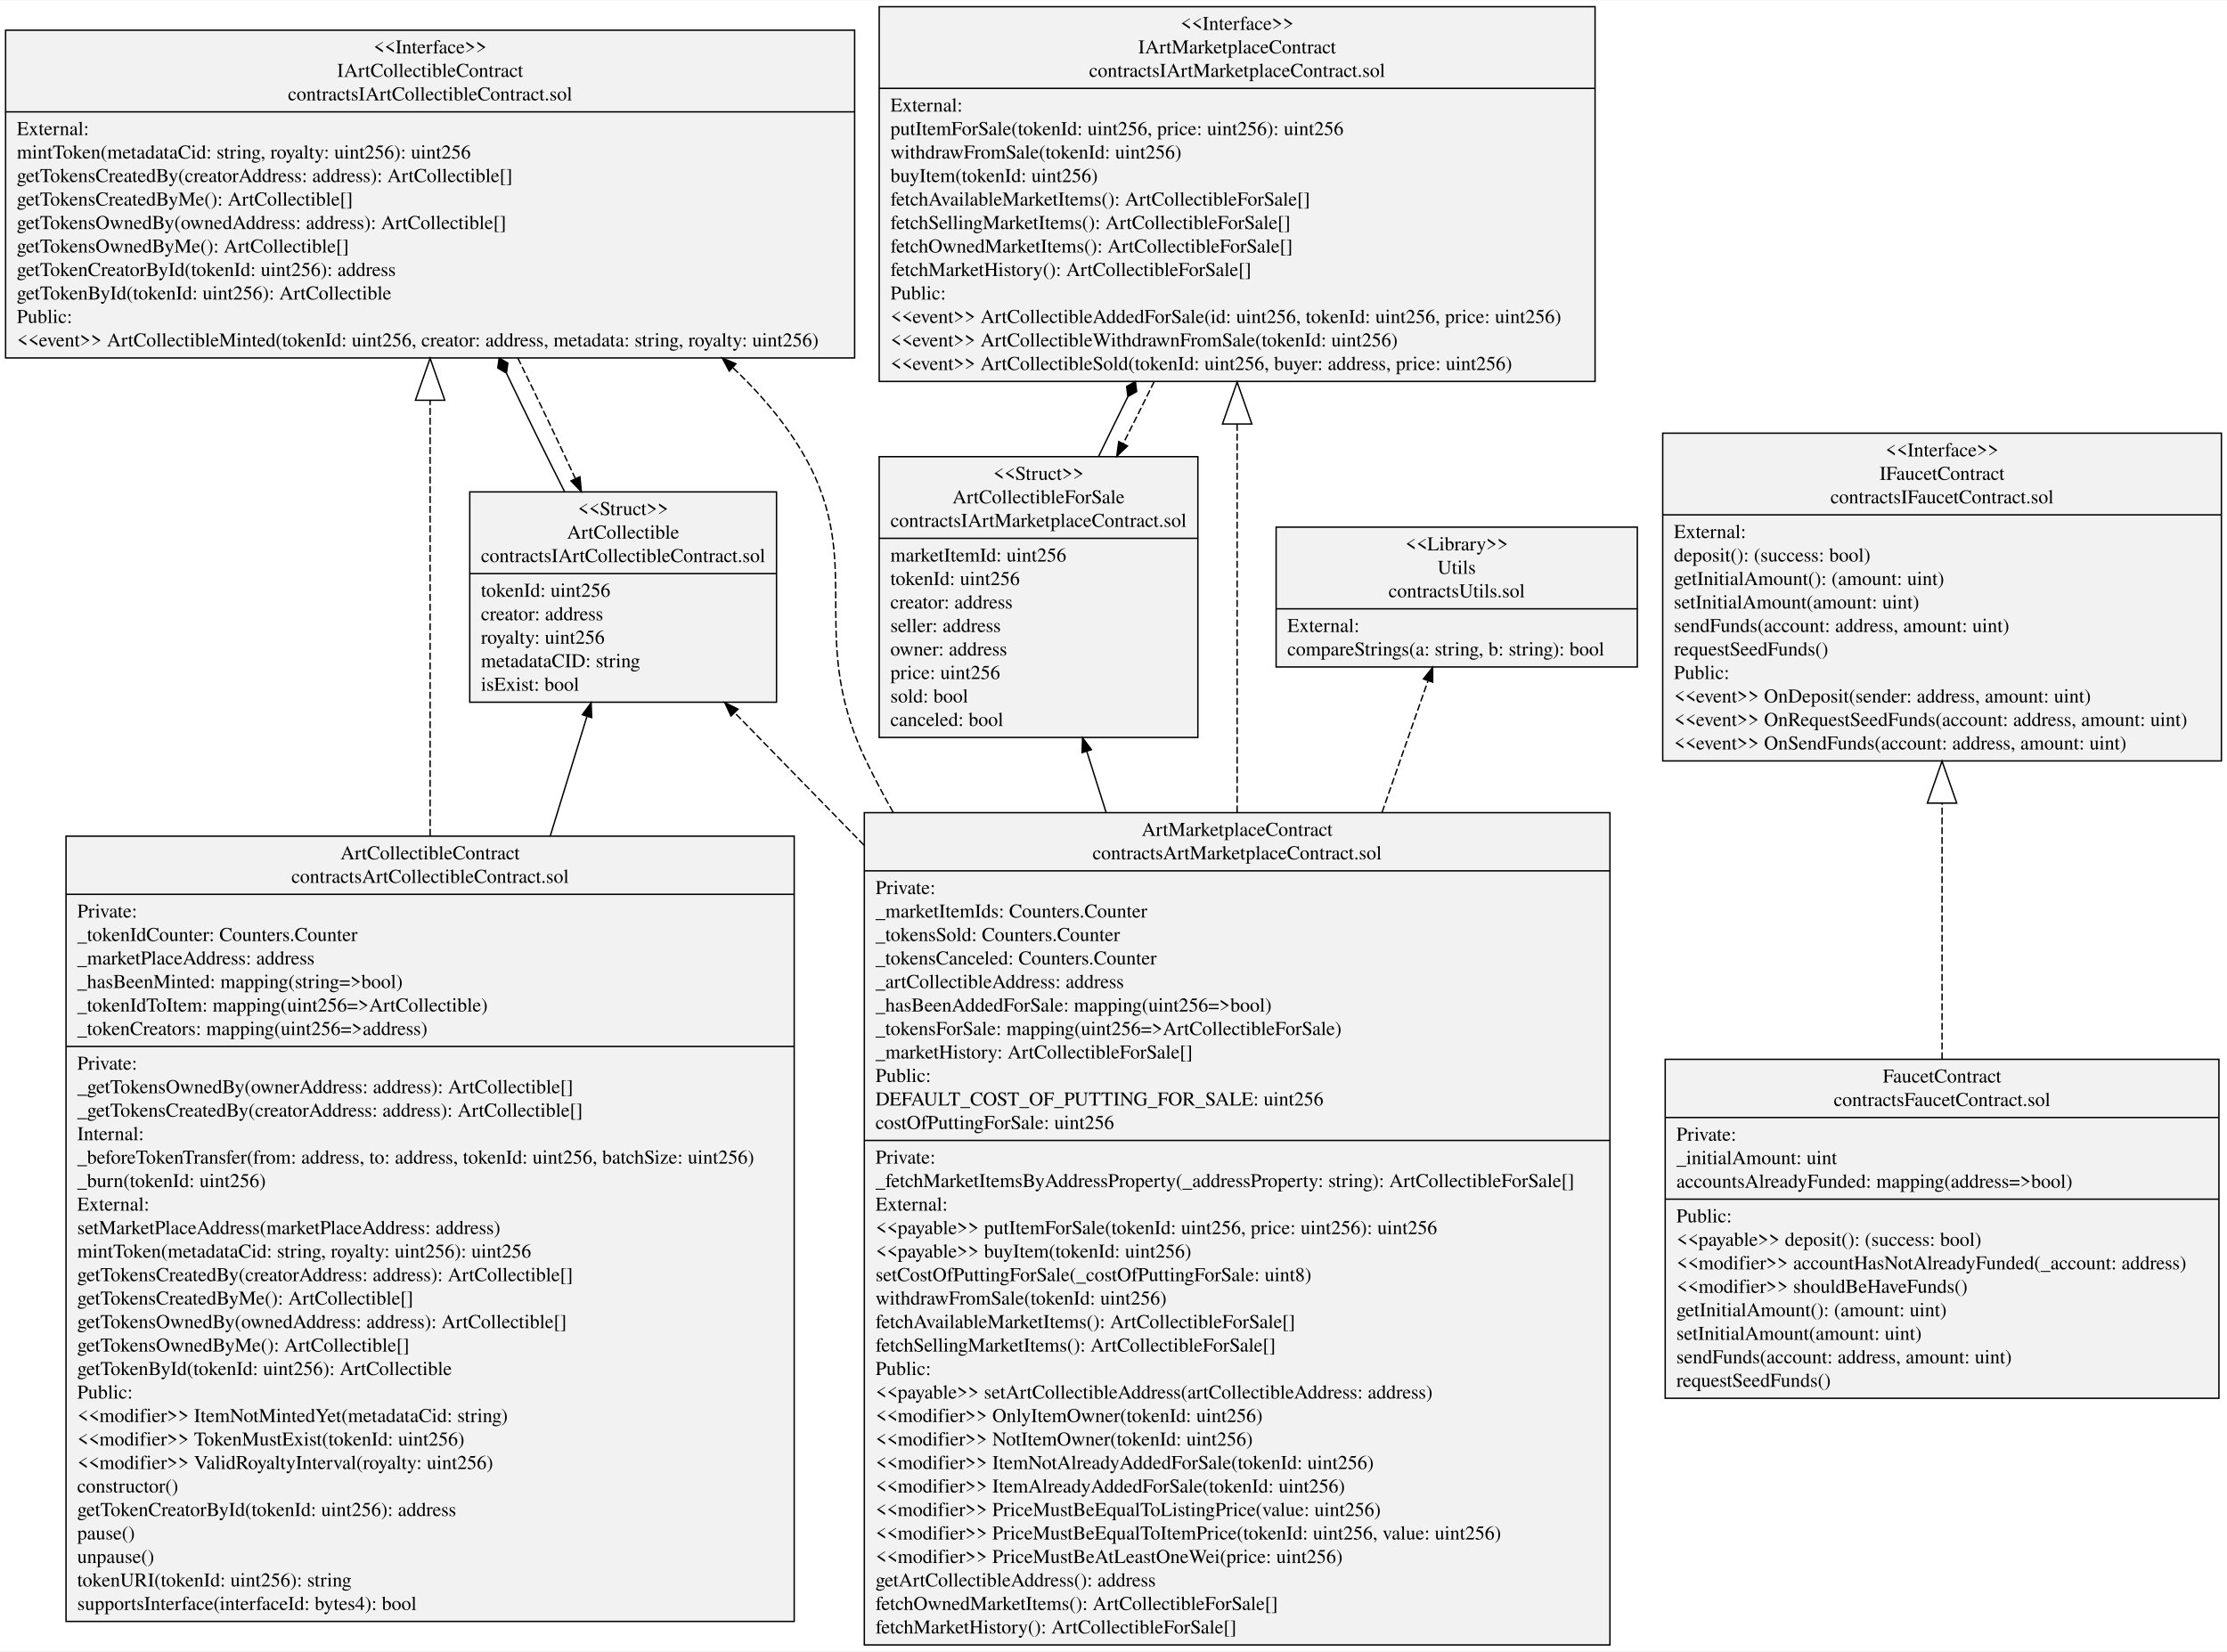
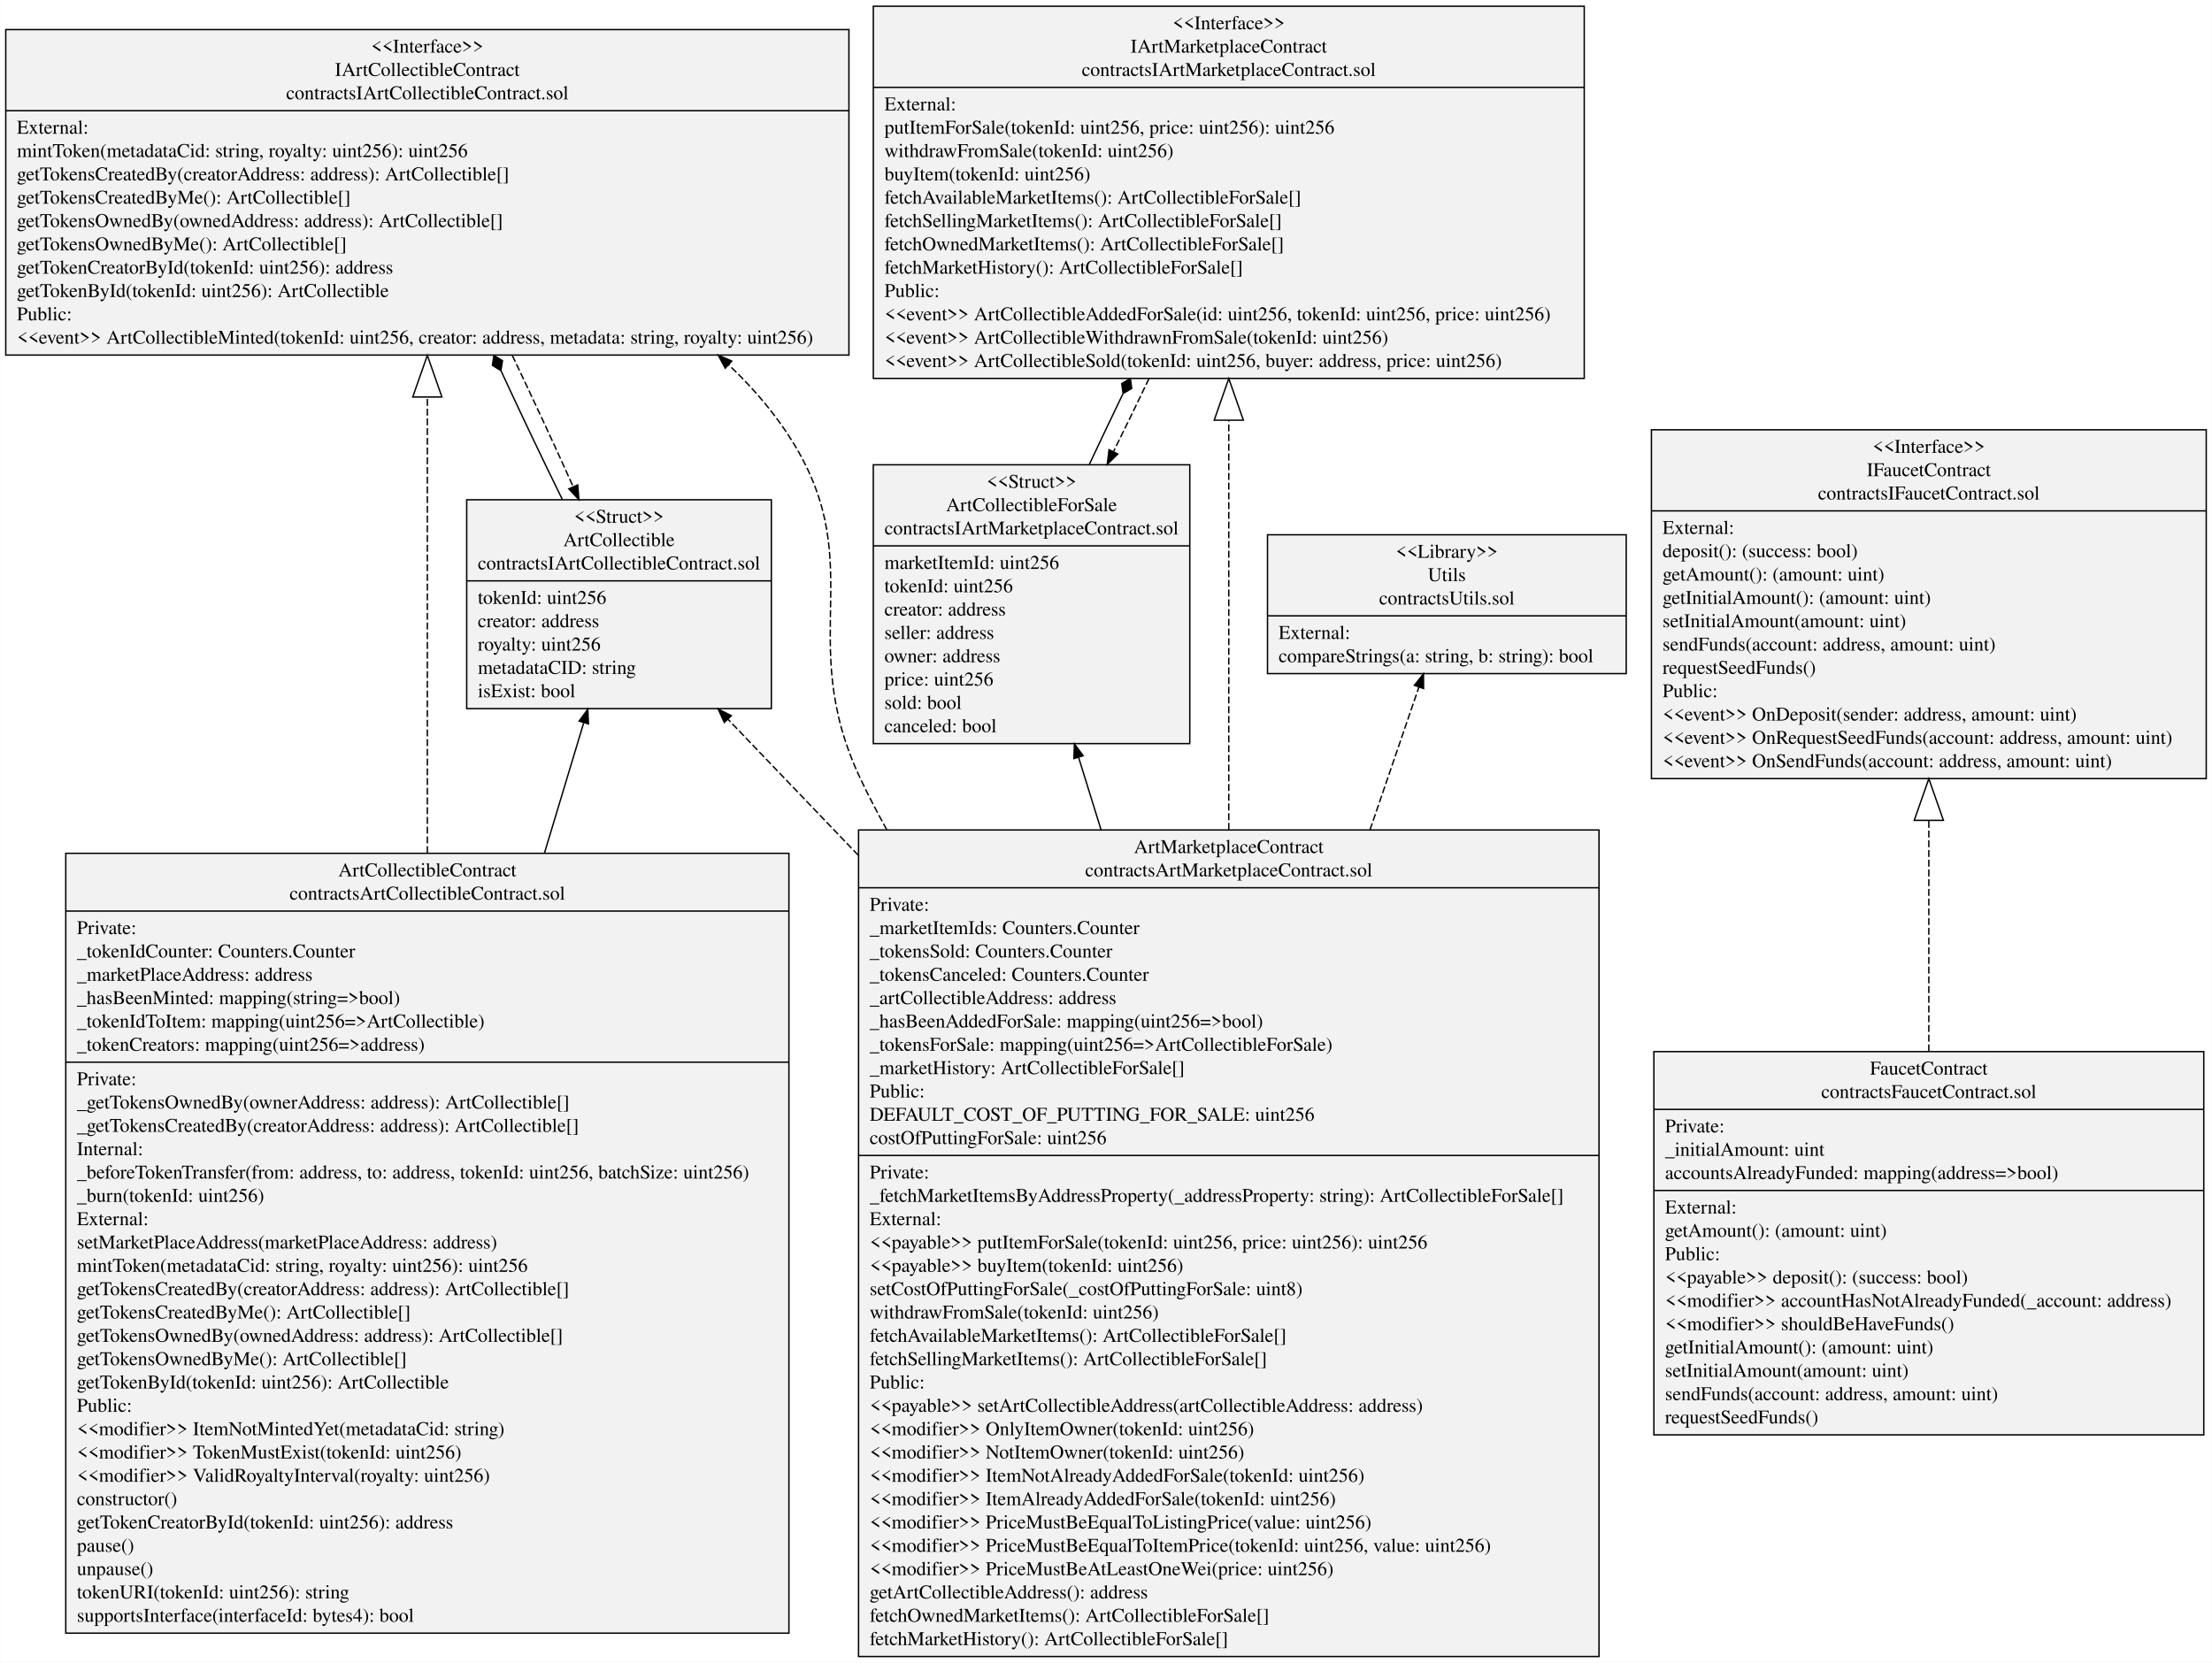
- <svg xmlns="http://www.w3.org/2000/svg" width="1592pt" height="1181pt" viewBox="0.00 0.00 1592.25 1180.60">
-   <g id="graph0" class="graph" transform="scale(1 1) rotate(0) translate(4 1176.6)">
-     <polygon fill="white" stroke="transparent" points="-4,4 -4,-1176.6 1588.25,-1176.6 1588.25,4 -4,4" />
+ <svg xmlns="http://www.w3.org/2000/svg" width="1592pt" height="1197pt" viewBox="0.00 0.00 1592.25 1197.40">
+   <g id="graph0" class="graph" transform="scale(1 1) rotate(0) translate(4 1193.4)">
+     <polygon fill="white" stroke="transparent" points="-4,4 -4,-1193.4 1588.25,-1193.4 1588.25,4 -4,4" />
    <g id="node1" class="node">
      <polygon fill="#f2f2f2" stroke="black" points="43.21,-17.3 43.21,-578.9 563.84,-578.9 563.84,-17.3 43.21,-17.3" />
      <text text-anchor="middle" x="303.52" y="-562.3" font-family="Times,serif" font-size="14.00">ArtCollectibleContract</text>
      <text text-anchor="middle" x="303.52" y="-545.5" font-family="Times,serif" font-size="14.00">contractsArtCollectibleContract.sol</text>
      <polyline fill="none" stroke="black" points="43.21,-537.3 563.84,-537.3 " />
      <text text-anchor="start" x="51.21" y="-520.7" font-family="Times,serif" font-size="14.00">Private:</text>
      <text text-anchor="start" x="51.21" y="-503.9" font-family="Times,serif" font-size="14.00">   _tokenIdCounter: Counters.Counter</text>
      <text text-anchor="start" x="51.21" y="-487.1" font-family="Times,serif" font-size="14.00">   _marketPlaceAddress: address</text>
      <text text-anchor="start" x="51.21" y="-470.3" font-family="Times,serif" font-size="14.00">   _hasBeenMinted: mapping(string=&gt;bool)</text>
      <text text-anchor="start" x="51.21" y="-453.5" font-family="Times,serif" font-size="14.00">   _tokenIdToItem: mapping(uint256=&gt;ArtCollectible)</text>
      <text text-anchor="start" x="51.21" y="-436.7" font-family="Times,serif" font-size="14.00">   _tokenCreators: mapping(uint256=&gt;address)</text>
      <polyline fill="none" stroke="black" points="43.21,-428.5 563.84,-428.5 " />
      <text text-anchor="start" x="51.21" y="-411.9" font-family="Times,serif" font-size="14.00">Private:</text>
      <text text-anchor="start" x="51.21" y="-395.1" font-family="Times,serif" font-size="14.00">    _getTokensOwnedBy(ownerAddress: address): ArtCollectible[]</text>
      <text text-anchor="start" x="51.21" y="-378.3" font-family="Times,serif" font-size="14.00">    _getTokensCreatedBy(creatorAddress: address): ArtCollectible[]</text>
      <text text-anchor="start" x="51.21" y="-361.5" font-family="Times,serif" font-size="14.00">Internal:</text>
      <text text-anchor="start" x="51.21" y="-344.7" font-family="Times,serif" font-size="14.00">    _beforeTokenTransfer(from: address, to: address, tokenId: uint256, batchSize: uint256)</text>
      <text text-anchor="start" x="51.21" y="-327.9" font-family="Times,serif" font-size="14.00">    _burn(tokenId: uint256)</text>
      <text text-anchor="start" x="51.21" y="-311.1" font-family="Times,serif" font-size="14.00">External:</text>
      <text text-anchor="start" x="51.21" y="-294.3" font-family="Times,serif" font-size="14.00">    setMarketPlaceAddress(marketPlaceAddress: address)</text>
      <text text-anchor="start" x="51.21" y="-277.5" font-family="Times,serif" font-size="14.00">    mintToken(metadataCid: string, royalty: uint256): uint256</text>
      <text text-anchor="start" x="51.21" y="-260.7" font-family="Times,serif" font-size="14.00">    getTokensCreatedBy(creatorAddress: address): ArtCollectible[]</text>
      <text text-anchor="start" x="51.21" y="-243.9" font-family="Times,serif" font-size="14.00">    getTokensCreatedByMe(): ArtCollectible[]</text>
      <text text-anchor="start" x="51.21" y="-227.1" font-family="Times,serif" font-size="14.00">    getTokensOwnedBy(ownedAddress: address): ArtCollectible[]</text>
      <text text-anchor="start" x="51.21" y="-210.3" font-family="Times,serif" font-size="14.00">    getTokensOwnedByMe(): ArtCollectible[]</text>
      <text text-anchor="start" x="51.21" y="-193.5" font-family="Times,serif" font-size="14.00">    getTokenById(tokenId: uint256): ArtCollectible</text>
      <text text-anchor="start" x="51.21" y="-176.7" font-family="Times,serif" font-size="14.00">Public:</text>
      <text text-anchor="start" x="51.21" y="-159.9" font-family="Times,serif" font-size="14.00">    &lt;&lt;modifier&gt;&gt; ItemNotMintedYet(metadataCid: string)</text>
      <text text-anchor="start" x="51.21" y="-143.1" font-family="Times,serif" font-size="14.00">    &lt;&lt;modifier&gt;&gt; TokenMustExist(tokenId: uint256)</text>
      <text text-anchor="start" x="51.21" y="-126.3" font-family="Times,serif" font-size="14.00">    &lt;&lt;modifier&gt;&gt; ValidRoyaltyInterval(royalty: uint256)</text>
      <text text-anchor="start" x="51.21" y="-109.5" font-family="Times,serif" font-size="14.00">    constructor()</text>
      <text text-anchor="start" x="51.21" y="-92.7" font-family="Times,serif" font-size="14.00">    getTokenCreatorById(tokenId: uint256): address</text>
      <text text-anchor="start" x="51.21" y="-75.9" font-family="Times,serif" font-size="14.00">    pause()</text>
      <text text-anchor="start" x="51.21" y="-59.1" font-family="Times,serif" font-size="14.00">    unpause()</text>
      <text text-anchor="start" x="51.21" y="-42.3" font-family="Times,serif" font-size="14.00">    tokenURI(tokenId: uint256): string</text>
      <text text-anchor="start" x="51.21" y="-25.5" font-family="Times,serif" font-size="14.00">    supportsInterface(interfaceId: bytes4): bool</text>
    </g>
    <g id="node4" class="node">
-       <polygon fill="#f2f2f2" stroke="black" points="331.86,-674.7 331.86,-825.1 551.19,-825.1 551.19,-674.7 331.86,-674.7" />
-       <text text-anchor="middle" x="441.52" y="-808.5" font-family="Times,serif" font-size="14.00">&lt;&lt;Struct&gt;&gt;</text>
-       <text text-anchor="middle" x="441.52" y="-791.7" font-family="Times,serif" font-size="14.00">ArtCollectible</text>
-       <text text-anchor="middle" x="441.52" y="-774.9" font-family="Times,serif" font-size="14.00">contractsIArtCollectibleContract.sol</text>
-       <polyline fill="none" stroke="black" points="331.86,-766.7 551.19,-766.7 " />
-       <text text-anchor="start" x="339.86" y="-750.1" font-family="Times,serif" font-size="14.00">tokenId: uint256</text>
-       <text text-anchor="start" x="339.86" y="-733.3" font-family="Times,serif" font-size="14.00">creator: address</text>
-       <text text-anchor="start" x="339.86" y="-716.5" font-family="Times,serif" font-size="14.00">royalty: uint256</text>
-       <text text-anchor="start" x="339.86" y="-699.7" font-family="Times,serif" font-size="14.00">metadataCID: string</text>
-       <text text-anchor="start" x="339.86" y="-682.9" font-family="Times,serif" font-size="14.00">isExist: bool</text>
+       <polygon fill="#f2f2f2" stroke="black" points="331.86,-683.1 331.86,-833.5 551.19,-833.5 551.19,-683.1 331.86,-683.1" />
+       <text text-anchor="middle" x="441.52" y="-816.9" font-family="Times,serif" font-size="14.00">&lt;&lt;Struct&gt;&gt;</text>
+       <text text-anchor="middle" x="441.52" y="-800.1" font-family="Times,serif" font-size="14.00">ArtCollectible</text>
+       <text text-anchor="middle" x="441.52" y="-783.3" font-family="Times,serif" font-size="14.00">contractsIArtCollectibleContract.sol</text>
+       <polyline fill="none" stroke="black" points="331.86,-775.1 551.19,-775.1 " />
+       <text text-anchor="start" x="339.86" y="-758.5" font-family="Times,serif" font-size="14.00">tokenId: uint256</text>
+       <text text-anchor="start" x="339.86" y="-741.7" font-family="Times,serif" font-size="14.00">creator: address</text>
+       <text text-anchor="start" x="339.86" y="-724.9" font-family="Times,serif" font-size="14.00">royalty: uint256</text>
+       <text text-anchor="start" x="339.86" y="-708.1" font-family="Times,serif" font-size="14.00">metadataCID: string</text>
+       <text text-anchor="start" x="339.86" y="-691.3" font-family="Times,serif" font-size="14.00">isExist: bool</text>
    </g>
    <g id="edge2" class="edge">
-       <path fill="none" stroke="black" d="M389.45,-579.17C398.87,-609.88 407.85,-639.13 415.61,-664.42" />
-       <polygon fill="black" stroke="black" points="412.35,-665.75 418.63,-674.28 419.04,-663.69 412.35,-665.75" />
+       <path fill="none" stroke="black" d="M387.87,-579.16C398.05,-612.97 407.77,-645.21 416.06,-672.75" />
+       <polygon fill="black" stroke="black" points="412.81,-674.11 419.05,-682.67 419.52,-672.09 412.81,-674.11" />
    </g>
    <g id="node5" class="node">
-       <polygon fill="#f2f2f2" stroke="black" points="0,-920.9 0,-1155.3 607.05,-1155.3 607.05,-920.9 0,-920.9" />
-       <text text-anchor="middle" x="303.52" y="-1138.7" font-family="Times,serif" font-size="14.00">&lt;&lt;Interface&gt;&gt;</text>
-       <text text-anchor="middle" x="303.52" y="-1121.9" font-family="Times,serif" font-size="14.00">IArtCollectibleContract</text>
-       <text text-anchor="middle" x="303.52" y="-1105.1" font-family="Times,serif" font-size="14.00">contractsIArtCollectibleContract.sol</text>
-       <polyline fill="none" stroke="black" points="0,-1096.9 607.05,-1096.9 " />
-       <text text-anchor="start" x="8" y="-1080.3" font-family="Times,serif" font-size="14.00">External:</text>
-       <text text-anchor="start" x="8" y="-1063.5" font-family="Times,serif" font-size="14.00">     mintToken(metadataCid: string, royalty: uint256): uint256</text>
-       <text text-anchor="start" x="8" y="-1046.7" font-family="Times,serif" font-size="14.00">     getTokensCreatedBy(creatorAddress: address): ArtCollectible[]</text>
-       <text text-anchor="start" x="8" y="-1029.9" font-family="Times,serif" font-size="14.00">     getTokensCreatedByMe(): ArtCollectible[]</text>
-       <text text-anchor="start" x="8" y="-1013.1" font-family="Times,serif" font-size="14.00">     getTokensOwnedBy(ownedAddress: address): ArtCollectible[]</text>
-       <text text-anchor="start" x="8" y="-996.3" font-family="Times,serif" font-size="14.00">     getTokensOwnedByMe(): ArtCollectible[]</text>
-       <text text-anchor="start" x="8" y="-979.5" font-family="Times,serif" font-size="14.00">     getTokenCreatorById(tokenId: uint256): address</text>
-       <text text-anchor="start" x="8" y="-962.7" font-family="Times,serif" font-size="14.00">     getTokenById(tokenId: uint256): ArtCollectible</text>
-       <text text-anchor="start" x="8" y="-945.9" font-family="Times,serif" font-size="14.00">Public:</text>
-       <text text-anchor="start" x="8" y="-929.1" font-family="Times,serif" font-size="14.00">    &lt;&lt;event&gt;&gt; ArtCollectibleMinted(tokenId: uint256, creator: address, metadata: string, royalty: uint256)</text>
+       <polygon fill="#f2f2f2" stroke="black" points="0,-937.7 0,-1172.1 607.05,-1172.1 607.05,-937.7 0,-937.7" />
+       <text text-anchor="middle" x="303.52" y="-1155.5" font-family="Times,serif" font-size="14.00">&lt;&lt;Interface&gt;&gt;</text>
+       <text text-anchor="middle" x="303.52" y="-1138.7" font-family="Times,serif" font-size="14.00">IArtCollectibleContract</text>
+       <text text-anchor="middle" x="303.52" y="-1121.9" font-family="Times,serif" font-size="14.00">contractsIArtCollectibleContract.sol</text>
+       <polyline fill="none" stroke="black" points="0,-1113.7 607.05,-1113.7 " />
+       <text text-anchor="start" x="8" y="-1097.1" font-family="Times,serif" font-size="14.00">External:</text>
+       <text text-anchor="start" x="8" y="-1080.3" font-family="Times,serif" font-size="14.00">     mintToken(metadataCid: string, royalty: uint256): uint256</text>
+       <text text-anchor="start" x="8" y="-1063.5" font-family="Times,serif" font-size="14.00">     getTokensCreatedBy(creatorAddress: address): ArtCollectible[]</text>
+       <text text-anchor="start" x="8" y="-1046.7" font-family="Times,serif" font-size="14.00">     getTokensCreatedByMe(): ArtCollectible[]</text>
+       <text text-anchor="start" x="8" y="-1029.9" font-family="Times,serif" font-size="14.00">     getTokensOwnedBy(ownedAddress: address): ArtCollectible[]</text>
+       <text text-anchor="start" x="8" y="-1013.1" font-family="Times,serif" font-size="14.00">     getTokensOwnedByMe(): ArtCollectible[]</text>
+       <text text-anchor="start" x="8" y="-996.3" font-family="Times,serif" font-size="14.00">     getTokenCreatorById(tokenId: uint256): address</text>
+       <text text-anchor="start" x="8" y="-979.5" font-family="Times,serif" font-size="14.00">     getTokenById(tokenId: uint256): ArtCollectible</text>
+       <text text-anchor="start" x="8" y="-962.7" font-family="Times,serif" font-size="14.00">Public:</text>
+       <text text-anchor="start" x="8" y="-945.9" font-family="Times,serif" font-size="14.00">    &lt;&lt;event&gt;&gt; ArtCollectibleMinted(tokenId: uint256, creator: address, metadata: string, royalty: uint256)</text>
    </g>
    <g id="edge1" class="edge">
-       <path fill="none" stroke="black" stroke-dasharray="5,2" d="M303.52,-579.16C303.52,-685.12 303.52,-801.49 303.52,-890.4" />
-       <polygon fill="none" stroke="black" points="293.02,-890.64 303.52,-920.64 314.02,-890.64 293.02,-890.64" />
+       <path fill="none" stroke="black" stroke-dasharray="5,2" d="M303.52,-579.09C303.52,-690.59 303.52,-814.28 303.52,-907.45" />
+       <polygon fill="none" stroke="black" points="293.02,-907.51 303.52,-937.51 314.02,-907.51 293.02,-907.51" />
    </g>
    <g id="node2" class="node">
      <polygon fill="#f2f2f2" stroke="black" points="613.97,-0.5 613.97,-595.7 1147.08,-595.7 1147.08,-0.5 613.97,-0.5" />
      <text text-anchor="middle" x="880.52" y="-579.1" font-family="Times,serif" font-size="14.00">ArtMarketplaceContract</text>
      <text text-anchor="middle" x="880.52" y="-562.3" font-family="Times,serif" font-size="14.00">contractsArtMarketplaceContract.sol</text>
      <polyline fill="none" stroke="black" points="613.97,-554.1 1147.08,-554.1 " />
      <text text-anchor="start" x="621.97" y="-537.5" font-family="Times,serif" font-size="14.00">Private:</text>
      <text text-anchor="start" x="621.97" y="-520.7" font-family="Times,serif" font-size="14.00">   _marketItemIds: Counters.Counter</text>
      <text text-anchor="start" x="621.97" y="-503.9" font-family="Times,serif" font-size="14.00">   _tokensSold: Counters.Counter</text>
      <text text-anchor="start" x="621.97" y="-487.1" font-family="Times,serif" font-size="14.00">   _tokensCanceled: Counters.Counter</text>
      <text text-anchor="start" x="621.97" y="-470.3" font-family="Times,serif" font-size="14.00">   _artCollectibleAddress: address</text>
      <text text-anchor="start" x="621.97" y="-453.5" font-family="Times,serif" font-size="14.00">   _hasBeenAddedForSale: mapping(uint256=&gt;bool)</text>
      <text text-anchor="start" x="621.97" y="-436.7" font-family="Times,serif" font-size="14.00">   _tokensForSale: mapping(uint256=&gt;ArtCollectibleForSale)</text>
      <text text-anchor="start" x="621.97" y="-419.9" font-family="Times,serif" font-size="14.00">   _marketHistory: ArtCollectibleForSale[]</text>
      <text text-anchor="start" x="621.97" y="-403.1" font-family="Times,serif" font-size="14.00">Public:</text>
      <text text-anchor="start" x="621.97" y="-386.3" font-family="Times,serif" font-size="14.00">   DEFAULT_COST_OF_PUTTING_FOR_SALE: uint256</text>
      <text text-anchor="start" x="621.97" y="-369.5" font-family="Times,serif" font-size="14.00">   costOfPuttingForSale: uint256</text>
      <polyline fill="none" stroke="black" points="613.97,-361.3 1147.08,-361.3 " />
      <text text-anchor="start" x="621.97" y="-344.7" font-family="Times,serif" font-size="14.00">Private:</text>
      <text text-anchor="start" x="621.97" y="-327.9" font-family="Times,serif" font-size="14.00">    _fetchMarketItemsByAddressProperty(_addressProperty: string): ArtCollectibleForSale[]</text>
      <text text-anchor="start" x="621.97" y="-311.1" font-family="Times,serif" font-size="14.00">External:</text>
      <text text-anchor="start" x="621.97" y="-294.3" font-family="Times,serif" font-size="14.00">    &lt;&lt;payable&gt;&gt; putItemForSale(tokenId: uint256, price: uint256): uint256</text>
      <text text-anchor="start" x="621.97" y="-277.5" font-family="Times,serif" font-size="14.00">    &lt;&lt;payable&gt;&gt; buyItem(tokenId: uint256)</text>
      <text text-anchor="start" x="621.97" y="-260.7" font-family="Times,serif" font-size="14.00">    setCostOfPuttingForSale(_costOfPuttingForSale: uint8)</text>
      <text text-anchor="start" x="621.97" y="-243.9" font-family="Times,serif" font-size="14.00">    withdrawFromSale(tokenId: uint256)</text>
      <text text-anchor="start" x="621.97" y="-227.1" font-family="Times,serif" font-size="14.00">    fetchAvailableMarketItems(): ArtCollectibleForSale[]</text>
      <text text-anchor="start" x="621.97" y="-210.3" font-family="Times,serif" font-size="14.00">    fetchSellingMarketItems(): ArtCollectibleForSale[]</text>
      <text text-anchor="start" x="621.97" y="-193.5" font-family="Times,serif" font-size="14.00">Public:</text>
      <text text-anchor="start" x="621.97" y="-176.7" font-family="Times,serif" font-size="14.00">    &lt;&lt;payable&gt;&gt; setArtCollectibleAddress(artCollectibleAddress: address)</text>
      <text text-anchor="start" x="621.97" y="-159.9" font-family="Times,serif" font-size="14.00">    &lt;&lt;modifier&gt;&gt; OnlyItemOwner(tokenId: uint256)</text>
      <text text-anchor="start" x="621.97" y="-143.1" font-family="Times,serif" font-size="14.00">    &lt;&lt;modifier&gt;&gt; NotItemOwner(tokenId: uint256)</text>
      <text text-anchor="start" x="621.97" y="-126.3" font-family="Times,serif" font-size="14.00">    &lt;&lt;modifier&gt;&gt; ItemNotAlreadyAddedForSale(tokenId: uint256)</text>
      <text text-anchor="start" x="621.97" y="-109.5" font-family="Times,serif" font-size="14.00">    &lt;&lt;modifier&gt;&gt; ItemAlreadyAddedForSale(tokenId: uint256)</text>
      <text text-anchor="start" x="621.97" y="-92.7" font-family="Times,serif" font-size="14.00">    &lt;&lt;modifier&gt;&gt; PriceMustBeEqualToListingPrice(value: uint256)</text>
      <text text-anchor="start" x="621.97" y="-75.9" font-family="Times,serif" font-size="14.00">    &lt;&lt;modifier&gt;&gt; PriceMustBeEqualToItemPrice(tokenId: uint256, value: uint256)</text>
      <text text-anchor="start" x="621.97" y="-59.1" font-family="Times,serif" font-size="14.00">    &lt;&lt;modifier&gt;&gt; PriceMustBeAtLeastOneWei(price: uint256)</text>
      <text text-anchor="start" x="621.97" y="-42.3" font-family="Times,serif" font-size="14.00">    getArtCollectibleAddress(): address</text>
      <text text-anchor="start" x="621.97" y="-25.5" font-family="Times,serif" font-size="14.00">    fetchOwnedMarketItems(): ArtCollectibleForSale[]</text>
      <text text-anchor="start" x="621.97" y="-8.7" font-family="Times,serif" font-size="14.00">    fetchMarketHistory(): ArtCollectibleForSale[]</text>
    </g>
    <g id="edge7" class="edge">
-       <path fill="none" stroke="black" stroke-dasharray="5,2" d="M613.77,-572.42C580.31,-606.7 548.39,-639.4 521.32,-667.14" />
-       <polygon fill="black" stroke="black" points="518.66,-664.85 514.18,-674.45 523.67,-669.74 518.66,-664.85" />
+       <path fill="none" stroke="black" stroke-dasharray="5,2" d="M613.77,-577.52C579.82,-612.96 547.45,-646.74 520.13,-675.26" />
+       <polygon fill="black" stroke="black" points="517.31,-673.14 512.92,-682.78 522.37,-677.98 517.31,-673.14" />
    </g>
    <g id="edge6" class="edge">
-       <path fill="none" stroke="black" stroke-dasharray="5,2" d="M634.58,-595.95C627.78,-607.96 621.4,-620.06 615.52,-632.2 568.72,-728.91 621.95,-779.45 560.52,-867.6 548.9,-884.28 535.06,-899.74 519.92,-913.98" />
-       <polygon fill="black" stroke="black" points="517.4,-911.54 512.39,-920.87 522.13,-916.7 517.4,-911.54" />
+       <path fill="none" stroke="black" stroke-dasharray="5,2" d="M634.34,-595.84C627.62,-607.88 621.31,-620.02 615.52,-632.2 566.31,-735.83 625.42,-789.79 560.52,-884.4 549.09,-901.07 535.43,-916.51 520.45,-930.72" />
+       <polygon fill="black" stroke="black" points="517.97,-928.25 512.99,-937.6 522.71,-933.39 517.97,-928.25" />
    </g>
    <g id="node6" class="node">
-       <polygon fill="#f2f2f2" stroke="black" points="624.59,-649.5 624.59,-850.3 852.45,-850.3 852.45,-649.5 624.59,-649.5" />
-       <text text-anchor="middle" x="738.52" y="-833.7" font-family="Times,serif" font-size="14.00">&lt;&lt;Struct&gt;&gt;</text>
-       <text text-anchor="middle" x="738.52" y="-816.9" font-family="Times,serif" font-size="14.00">ArtCollectibleForSale</text>
-       <text text-anchor="middle" x="738.52" y="-800.1" font-family="Times,serif" font-size="14.00">contractsIArtMarketplaceContract.sol</text>
-       <polyline fill="none" stroke="black" points="624.59,-791.9 852.45,-791.9 " />
-       <text text-anchor="start" x="632.59" y="-775.3" font-family="Times,serif" font-size="14.00">marketItemId: uint256</text>
-       <text text-anchor="start" x="632.59" y="-758.5" font-family="Times,serif" font-size="14.00">tokenId: uint256</text>
-       <text text-anchor="start" x="632.59" y="-741.7" font-family="Times,serif" font-size="14.00">creator: address</text>
-       <text text-anchor="start" x="632.59" y="-724.9" font-family="Times,serif" font-size="14.00">seller: address</text>
-       <text text-anchor="start" x="632.59" y="-708.1" font-family="Times,serif" font-size="14.00">owner: address</text>
-       <text text-anchor="start" x="632.59" y="-691.3" font-family="Times,serif" font-size="14.00">price: uint256</text>
-       <text text-anchor="start" x="632.59" y="-674.5" font-family="Times,serif" font-size="14.00">sold: bool</text>
-       <text text-anchor="start" x="632.59" y="-657.7" font-family="Times,serif" font-size="14.00">canceled: bool</text>
+       <polygon fill="#f2f2f2" stroke="black" points="624.59,-657.9 624.59,-858.7 852.45,-858.7 852.45,-657.9 624.59,-657.9" />
+       <text text-anchor="middle" x="738.52" y="-842.1" font-family="Times,serif" font-size="14.00">&lt;&lt;Struct&gt;&gt;</text>
+       <text text-anchor="middle" x="738.52" y="-825.3" font-family="Times,serif" font-size="14.00">ArtCollectibleForSale</text>
+       <text text-anchor="middle" x="738.52" y="-808.5" font-family="Times,serif" font-size="14.00">contractsIArtMarketplaceContract.sol</text>
+       <polyline fill="none" stroke="black" points="624.59,-800.3 852.45,-800.3 " />
+       <text text-anchor="start" x="632.59" y="-783.7" font-family="Times,serif" font-size="14.00">marketItemId: uint256</text>
+       <text text-anchor="start" x="632.59" y="-766.9" font-family="Times,serif" font-size="14.00">tokenId: uint256</text>
+       <text text-anchor="start" x="632.59" y="-750.1" font-family="Times,serif" font-size="14.00">creator: address</text>
+       <text text-anchor="start" x="632.59" y="-733.3" font-family="Times,serif" font-size="14.00">seller: address</text>
+       <text text-anchor="start" x="632.59" y="-716.5" font-family="Times,serif" font-size="14.00">owner: address</text>
+       <text text-anchor="start" x="632.59" y="-699.7" font-family="Times,serif" font-size="14.00">price: uint256</text>
+       <text text-anchor="start" x="632.59" y="-682.9" font-family="Times,serif" font-size="14.00">sold: bool</text>
+       <text text-anchor="start" x="632.59" y="-666.1" font-family="Times,serif" font-size="14.00">canceled: bool</text>
    </g>
    <g id="edge5" class="edge">
-       <path fill="none" stroke="black" d="M786.8,-595.99C782.05,-611.03 777.45,-625.59 773.11,-639.35" />
-       <polygon fill="black" stroke="black" points="769.66,-638.64 769.99,-649.23 776.34,-640.75 769.66,-638.64" />
+       <path fill="none" stroke="black" d="M788.59,-595.76C782.93,-614.02 777.46,-631.66 772.35,-648.14" />
+       <polygon fill="black" stroke="black" points="769.01,-647.12 769.39,-657.71 775.69,-649.19 769.01,-647.12" />
    </g>
    <g id="node7" class="node">
-       <polygon fill="#f2f2f2" stroke="black" points="624.61,-904.1 624.61,-1172.1 1136.44,-1172.1 1136.44,-904.1 624.61,-904.1" />
-       <text text-anchor="middle" x="880.52" y="-1155.5" font-family="Times,serif" font-size="14.00">&lt;&lt;Interface&gt;&gt;</text>
-       <text text-anchor="middle" x="880.52" y="-1138.7" font-family="Times,serif" font-size="14.00">IArtMarketplaceContract</text>
-       <text text-anchor="middle" x="880.52" y="-1121.9" font-family="Times,serif" font-size="14.00">contractsIArtMarketplaceContract.sol</text>
-       <polyline fill="none" stroke="black" points="624.61,-1113.7 1136.44,-1113.7 " />
-       <text text-anchor="start" x="632.61" y="-1097.1" font-family="Times,serif" font-size="14.00">External:</text>
-       <text text-anchor="start" x="632.61" y="-1080.3" font-family="Times,serif" font-size="14.00">     putItemForSale(tokenId: uint256, price: uint256): uint256</text>
-       <text text-anchor="start" x="632.61" y="-1063.5" font-family="Times,serif" font-size="14.00">     withdrawFromSale(tokenId: uint256)</text>
-       <text text-anchor="start" x="632.61" y="-1046.7" font-family="Times,serif" font-size="14.00">     buyItem(tokenId: uint256)</text>
-       <text text-anchor="start" x="632.61" y="-1029.9" font-family="Times,serif" font-size="14.00">     fetchAvailableMarketItems(): ArtCollectibleForSale[]</text>
-       <text text-anchor="start" x="632.61" y="-1013.1" font-family="Times,serif" font-size="14.00">     fetchSellingMarketItems(): ArtCollectibleForSale[]</text>
-       <text text-anchor="start" x="632.61" y="-996.3" font-family="Times,serif" font-size="14.00">     fetchOwnedMarketItems(): ArtCollectibleForSale[]</text>
-       <text text-anchor="start" x="632.61" y="-979.5" font-family="Times,serif" font-size="14.00">     fetchMarketHistory(): ArtCollectibleForSale[]</text>
-       <text text-anchor="start" x="632.61" y="-962.7" font-family="Times,serif" font-size="14.00">Public:</text>
-       <text text-anchor="start" x="632.61" y="-945.9" font-family="Times,serif" font-size="14.00">    &lt;&lt;event&gt;&gt; ArtCollectibleAddedForSale(id: uint256, tokenId: uint256, price: uint256)</text>
-       <text text-anchor="start" x="632.61" y="-929.1" font-family="Times,serif" font-size="14.00">    &lt;&lt;event&gt;&gt; ArtCollectibleWithdrawnFromSale(tokenId: uint256)</text>
-       <text text-anchor="start" x="632.61" y="-912.3" font-family="Times,serif" font-size="14.00">    &lt;&lt;event&gt;&gt; ArtCollectibleSold(tokenId: uint256, buyer: address, price: uint256)</text>
+       <polygon fill="#f2f2f2" stroke="black" points="624.61,-920.9 624.61,-1188.9 1136.44,-1188.9 1136.44,-920.9 624.61,-920.9" />
+       <text text-anchor="middle" x="880.52" y="-1172.3" font-family="Times,serif" font-size="14.00">&lt;&lt;Interface&gt;&gt;</text>
+       <text text-anchor="middle" x="880.52" y="-1155.5" font-family="Times,serif" font-size="14.00">IArtMarketplaceContract</text>
+       <text text-anchor="middle" x="880.52" y="-1138.7" font-family="Times,serif" font-size="14.00">contractsIArtMarketplaceContract.sol</text>
+       <polyline fill="none" stroke="black" points="624.61,-1130.5 1136.44,-1130.5 " />
+       <text text-anchor="start" x="632.61" y="-1113.9" font-family="Times,serif" font-size="14.00">External:</text>
+       <text text-anchor="start" x="632.61" y="-1097.1" font-family="Times,serif" font-size="14.00">     putItemForSale(tokenId: uint256, price: uint256): uint256</text>
+       <text text-anchor="start" x="632.61" y="-1080.3" font-family="Times,serif" font-size="14.00">     withdrawFromSale(tokenId: uint256)</text>
+       <text text-anchor="start" x="632.61" y="-1063.5" font-family="Times,serif" font-size="14.00">     buyItem(tokenId: uint256)</text>
+       <text text-anchor="start" x="632.61" y="-1046.7" font-family="Times,serif" font-size="14.00">     fetchAvailableMarketItems(): ArtCollectibleForSale[]</text>
+       <text text-anchor="start" x="632.61" y="-1029.9" font-family="Times,serif" font-size="14.00">     fetchSellingMarketItems(): ArtCollectibleForSale[]</text>
+       <text text-anchor="start" x="632.61" y="-1013.1" font-family="Times,serif" font-size="14.00">     fetchOwnedMarketItems(): ArtCollectibleForSale[]</text>
+       <text text-anchor="start" x="632.61" y="-996.3" font-family="Times,serif" font-size="14.00">     fetchMarketHistory(): ArtCollectibleForSale[]</text>
+       <text text-anchor="start" x="632.61" y="-979.5" font-family="Times,serif" font-size="14.00">Public:</text>
+       <text text-anchor="start" x="632.61" y="-962.7" font-family="Times,serif" font-size="14.00">    &lt;&lt;event&gt;&gt; ArtCollectibleAddedForSale(id: uint256, tokenId: uint256, price: uint256)</text>
+       <text text-anchor="start" x="632.61" y="-945.9" font-family="Times,serif" font-size="14.00">    &lt;&lt;event&gt;&gt; ArtCollectibleWithdrawnFromSale(tokenId: uint256)</text>
+       <text text-anchor="start" x="632.61" y="-929.1" font-family="Times,serif" font-size="14.00">    &lt;&lt;event&gt;&gt; ArtCollectibleSold(tokenId: uint256, buyer: address, price: uint256)</text>
    </g>
    <g id="edge3" class="edge">
-       <path fill="none" stroke="black" stroke-dasharray="5,2" d="M880.52,-595.82C880.52,-690.49 880.52,-791.78 880.52,-873.4" />
-       <polygon fill="none" stroke="black" points="870.02,-873.67 880.52,-903.67 891.02,-873.67 870.02,-873.67" />
+       <path fill="none" stroke="black" stroke-dasharray="5,2" d="M880.52,-595.79C880.52,-696.19 880.52,-804.58 880.52,-890.72" />
+       <polygon fill="none" stroke="black" points="870.02,-890.8 880.52,-920.8 891.02,-890.8 870.02,-890.8" />
    </g>
    <g id="node9" class="node">
-       <polygon fill="#f2f2f2" stroke="black" points="908.4,-699.9 908.4,-799.9 1166.65,-799.9 1166.65,-699.9 908.4,-699.9" />
-       <text text-anchor="middle" x="1037.52" y="-783.3" font-family="Times,serif" font-size="14.00">&lt;&lt;Library&gt;&gt;</text>
-       <text text-anchor="middle" x="1037.52" y="-766.5" font-family="Times,serif" font-size="14.00">Utils</text>
-       <text text-anchor="middle" x="1037.52" y="-749.7" font-family="Times,serif" font-size="14.00">contractsUtils.sol</text>
-       <polyline fill="none" stroke="black" points="908.4,-741.5 1166.65,-741.5 " />
-       <text text-anchor="start" x="916.4" y="-724.9" font-family="Times,serif" font-size="14.00">External:</text>
-       <text text-anchor="start" x="916.4" y="-708.1" font-family="Times,serif" font-size="14.00">    compareStrings(a: string, b: string): bool</text>
+       <polygon fill="#f2f2f2" stroke="black" points="908.4,-708.3 908.4,-808.3 1166.65,-808.3 1166.65,-708.3 908.4,-708.3" />
+       <text text-anchor="middle" x="1037.52" y="-791.7" font-family="Times,serif" font-size="14.00">&lt;&lt;Library&gt;&gt;</text>
+       <text text-anchor="middle" x="1037.52" y="-774.9" font-family="Times,serif" font-size="14.00">Utils</text>
+       <text text-anchor="middle" x="1037.52" y="-758.1" font-family="Times,serif" font-size="14.00">contractsUtils.sol</text>
+       <polyline fill="none" stroke="black" points="908.4,-749.9 1166.65,-749.9 " />
+       <text text-anchor="start" x="916.4" y="-733.3" font-family="Times,serif" font-size="14.00">External:</text>
+       <text text-anchor="start" x="916.4" y="-716.5" font-family="Times,serif" font-size="14.00">    compareStrings(a: string, b: string): bool</text>
    </g>
    <g id="edge4" class="edge">
-       <path fill="none" stroke="black" stroke-dasharray="5,2" d="M984.15,-595.99C996.48,-631.31 1007.89,-663.99 1016.96,-689.99" />
-       <polygon fill="black" stroke="black" points="1013.72,-691.33 1020.32,-699.61 1020.33,-689.02 1013.72,-691.33" />
+       <path fill="none" stroke="black" stroke-dasharray="5,2" d="M982.17,-595.76C995.46,-634.54 1007.78,-670.49 1017.4,-698.58" />
+       <polygon fill="black" stroke="black" points="1014.14,-699.85 1020.69,-708.18 1020.76,-697.58 1014.14,-699.85" />
    </g>
    <g id="node3" class="node">
-       <polygon fill="#f2f2f2" stroke="black" points="1186.57,-176.9 1186.57,-419.3 1582.48,-419.3 1582.48,-176.9 1186.57,-176.9" />
-       <text text-anchor="middle" x="1384.52" y="-402.7" font-family="Times,serif" font-size="14.00">FaucetContract</text>
-       <text text-anchor="middle" x="1384.52" y="-385.9" font-family="Times,serif" font-size="14.00">contractsFaucetContract.sol</text>
-       <polyline fill="none" stroke="black" points="1186.57,-377.7 1582.48,-377.7 " />
-       <text text-anchor="start" x="1194.57" y="-361.1" font-family="Times,serif" font-size="14.00">Private:</text>
-       <text text-anchor="start" x="1194.57" y="-344.3" font-family="Times,serif" font-size="14.00">   _initialAmount: uint</text>
-       <text text-anchor="start" x="1194.57" y="-327.5" font-family="Times,serif" font-size="14.00">   accountsAlreadyFunded: mapping(address=&gt;bool)</text>
-       <polyline fill="none" stroke="black" points="1186.57,-319.3 1582.48,-319.3 " />
-       <text text-anchor="start" x="1194.57" y="-302.7" font-family="Times,serif" font-size="14.00">Public:</text>
-       <text text-anchor="start" x="1194.57" y="-285.9" font-family="Times,serif" font-size="14.00">    &lt;&lt;payable&gt;&gt; deposit(): (success: bool)</text>
-       <text text-anchor="start" x="1194.57" y="-269.1" font-family="Times,serif" font-size="14.00">    &lt;&lt;modifier&gt;&gt; accountHasNotAlreadyFunded(_account: address)</text>
-       <text text-anchor="start" x="1194.57" y="-252.3" font-family="Times,serif" font-size="14.00">    &lt;&lt;modifier&gt;&gt; shouldBeHaveFunds()</text>
-       <text text-anchor="start" x="1194.57" y="-235.5" font-family="Times,serif" font-size="14.00">    getInitialAmount(): (amount: uint)</text>
-       <text text-anchor="start" x="1194.57" y="-218.7" font-family="Times,serif" font-size="14.00">    setInitialAmount(amount: uint)</text>
-       <text text-anchor="start" x="1194.57" y="-201.9" font-family="Times,serif" font-size="14.00">    sendFunds(account: address, amount: uint)</text>
-       <text text-anchor="start" x="1194.57" y="-185.1" font-family="Times,serif" font-size="14.00">    requestSeedFunds()</text>
+       <polygon fill="#f2f2f2" stroke="black" points="1186.57,-160.1 1186.57,-436.1 1582.48,-436.1 1582.48,-160.1 1186.57,-160.1" />
+       <text text-anchor="middle" x="1384.52" y="-419.5" font-family="Times,serif" font-size="14.00">FaucetContract</text>
+       <text text-anchor="middle" x="1384.52" y="-402.7" font-family="Times,serif" font-size="14.00">contractsFaucetContract.sol</text>
+       <polyline fill="none" stroke="black" points="1186.57,-394.5 1582.48,-394.5 " />
+       <text text-anchor="start" x="1194.57" y="-377.9" font-family="Times,serif" font-size="14.00">Private:</text>
+       <text text-anchor="start" x="1194.57" y="-361.1" font-family="Times,serif" font-size="14.00">   _initialAmount: uint</text>
+       <text text-anchor="start" x="1194.57" y="-344.3" font-family="Times,serif" font-size="14.00">   accountsAlreadyFunded: mapping(address=&gt;bool)</text>
+       <polyline fill="none" stroke="black" points="1186.57,-336.1 1582.48,-336.1 " />
+       <text text-anchor="start" x="1194.57" y="-319.5" font-family="Times,serif" font-size="14.00">External:</text>
+       <text text-anchor="start" x="1194.57" y="-302.7" font-family="Times,serif" font-size="14.00">    getAmount(): (amount: uint)</text>
+       <text text-anchor="start" x="1194.57" y="-285.9" font-family="Times,serif" font-size="14.00">Public:</text>
+       <text text-anchor="start" x="1194.57" y="-269.1" font-family="Times,serif" font-size="14.00">    &lt;&lt;payable&gt;&gt; deposit(): (success: bool)</text>
+       <text text-anchor="start" x="1194.57" y="-252.3" font-family="Times,serif" font-size="14.00">    &lt;&lt;modifier&gt;&gt; accountHasNotAlreadyFunded(_account: address)</text>
+       <text text-anchor="start" x="1194.57" y="-235.5" font-family="Times,serif" font-size="14.00">    &lt;&lt;modifier&gt;&gt; shouldBeHaveFunds()</text>
+       <text text-anchor="start" x="1194.57" y="-218.7" font-family="Times,serif" font-size="14.00">    getInitialAmount(): (amount: uint)</text>
+       <text text-anchor="start" x="1194.57" y="-201.9" font-family="Times,serif" font-size="14.00">    setInitialAmount(amount: uint)</text>
+       <text text-anchor="start" x="1194.57" y="-185.1" font-family="Times,serif" font-size="14.00">    sendFunds(account: address, amount: uint)</text>
+       <text text-anchor="start" x="1194.57" y="-168.3" font-family="Times,serif" font-size="14.00">    requestSeedFunds()</text>
    </g>
    <g id="node8" class="node">
-       <polygon fill="#f2f2f2" stroke="black" points="1184.8,-632.7 1184.8,-867.1 1584.25,-867.1 1584.25,-632.7 1184.8,-632.7" />
-       <text text-anchor="middle" x="1384.52" y="-850.5" font-family="Times,serif" font-size="14.00">&lt;&lt;Interface&gt;&gt;</text>
-       <text text-anchor="middle" x="1384.52" y="-833.7" font-family="Times,serif" font-size="14.00">IFaucetContract</text>
-       <text text-anchor="middle" x="1384.52" y="-816.9" font-family="Times,serif" font-size="14.00">contractsIFaucetContract.sol</text>
-       <polyline fill="none" stroke="black" points="1184.8,-808.7 1584.25,-808.7 " />
-       <text text-anchor="start" x="1192.8" y="-792.1" font-family="Times,serif" font-size="14.00">External:</text>
-       <text text-anchor="start" x="1192.8" y="-775.3" font-family="Times,serif" font-size="14.00">     deposit(): (success: bool)</text>
+       <polygon fill="#f2f2f2" stroke="black" points="1184.8,-632.7 1184.8,-883.9 1584.25,-883.9 1584.25,-632.7 1184.8,-632.7" />
+       <text text-anchor="middle" x="1384.52" y="-867.3" font-family="Times,serif" font-size="14.00">&lt;&lt;Interface&gt;&gt;</text>
+       <text text-anchor="middle" x="1384.52" y="-850.5" font-family="Times,serif" font-size="14.00">IFaucetContract</text>
+       <text text-anchor="middle" x="1384.52" y="-833.7" font-family="Times,serif" font-size="14.00">contractsIFaucetContract.sol</text>
+       <polyline fill="none" stroke="black" points="1184.8,-825.5 1584.25,-825.5 " />
+       <text text-anchor="start" x="1192.8" y="-808.9" font-family="Times,serif" font-size="14.00">External:</text>
+       <text text-anchor="start" x="1192.8" y="-792.1" font-family="Times,serif" font-size="14.00">     deposit(): (success: bool)</text>
+       <text text-anchor="start" x="1192.8" y="-775.3" font-family="Times,serif" font-size="14.00">     getAmount(): (amount: uint)</text>
      <text text-anchor="start" x="1192.8" y="-758.5" font-family="Times,serif" font-size="14.00">     getInitialAmount(): (amount: uint)</text>
      <text text-anchor="start" x="1192.8" y="-741.7" font-family="Times,serif" font-size="14.00">     setInitialAmount(amount: uint)</text>
      <text text-anchor="start" x="1192.8" y="-724.9" font-family="Times,serif" font-size="14.00">     sendFunds(account: address, amount: uint)</text>
      <text text-anchor="start" x="1192.8" y="-708.1" font-family="Times,serif" font-size="14.00">     requestSeedFunds()</text>
      <text text-anchor="start" x="1192.8" y="-691.3" font-family="Times,serif" font-size="14.00">Public:</text>
      <text text-anchor="start" x="1192.8" y="-674.5" font-family="Times,serif" font-size="14.00">    &lt;&lt;event&gt;&gt; OnDeposit(sender: address, amount: uint)</text>
      <text text-anchor="start" x="1192.8" y="-657.7" font-family="Times,serif" font-size="14.00">    &lt;&lt;event&gt;&gt; OnRequestSeedFunds(account: address, amount: uint)</text>
      <text text-anchor="start" x="1192.8" y="-640.9" font-family="Times,serif" font-size="14.00">    &lt;&lt;event&gt;&gt; OnSendFunds(account: address, amount: uint)</text>
    </g>
    <g id="edge8" class="edge">
-       <path fill="none" stroke="black" stroke-dasharray="5,2" d="M1384.52,-419.34C1384.52,-475.63 1384.52,-543.18 1384.52,-602.42" />
-       <polygon fill="none" stroke="black" points="1374.02,-602.54 1384.52,-632.54 1395.02,-602.54 1374.02,-602.54" />
+       <path fill="none" stroke="black" stroke-dasharray="5,2" d="M1384.52,-436.26C1384.52,-488.63 1384.52,-548.68 1384.52,-602.58" />
+       <polygon fill="none" stroke="black" points="1374.02,-602.64 1384.52,-632.64 1395.02,-602.64 1374.02,-602.64" />
    </g>
    <g id="edge9" class="edge">
-       <path fill="none" stroke="black" d="M399.62,-825.35C386.55,-851.2 371.96,-880.96 358.17,-909.85" />
-       <polygon fill="black" stroke="black" points="358.08,-910.04 359.11,-917.17 352.92,-920.87 351.89,-913.74 358.08,-910.04" />
+       <path fill="none" stroke="black" d="M400.75,-833.64C386.9,-861.77 371.25,-894.65 356.6,-926.3" />
+       <polygon fill="black" stroke="black" points="356.49,-926.54 357.61,-933.66 351.46,-937.43 350.35,-930.31 356.49,-926.54" />
    </g>
    <g id="edge10" class="edge">
-       <path fill="none" stroke="black" stroke-dasharray="5,2" d="M366.21,-920.87C380.35,-892.03 394.84,-861.68 407.31,-834.73" />
-       <polygon fill="black" stroke="black" points="410.63,-835.9 411.63,-825.35 404.27,-832.97 410.63,-835.9" />
+       <path fill="none" stroke="black" stroke-dasharray="5,2" d="M364.7,-937.43C379.75,-905.89 395.3,-872.37 408.47,-843.02" />
+       <polygon fill="black" stroke="black" points="411.77,-844.2 412.65,-833.64 405.38,-841.34 411.77,-844.2" />
    </g>
    <g id="edge11" class="edge">
-       <path fill="none" stroke="black" d="M781.52,-850.6C788.16,-864.35 795.19,-878.7 802.31,-893.06" />
-       <polygon fill="black" stroke="black" points="802.42,-893.29 808.67,-896.88 807.77,-904.03 801.51,-900.44 802.42,-893.29" />
+       <path fill="none" stroke="black" d="M780.17,-859.04C787.8,-875.33 795.96,-892.5 804.23,-909.61" />
+       <polygon fill="black" stroke="black" points="804.43,-910.03 810.65,-913.69 809.66,-920.83 803.45,-917.18 804.43,-910.03" />
    </g>
    <g id="edge12" class="edge">
-       <path fill="none" stroke="black" stroke-dasharray="5,2" d="M821.24,-904.03C813.89,-889.14 806.38,-874.11 799.02,-859.57" />
-       <polygon fill="black" stroke="black" points="802.11,-857.93 794.46,-850.6 795.87,-861.1 802.11,-857.93" />
+       <path fill="none" stroke="black" stroke-dasharray="5,2" d="M823.11,-920.83C814.73,-903.31 806.09,-885.5 797.67,-868.44" />
+       <polygon fill="black" stroke="black" points="800.6,-866.45 793.03,-859.04 794.32,-869.55 800.6,-866.45" />
    </g>
  </g>
</svg>
